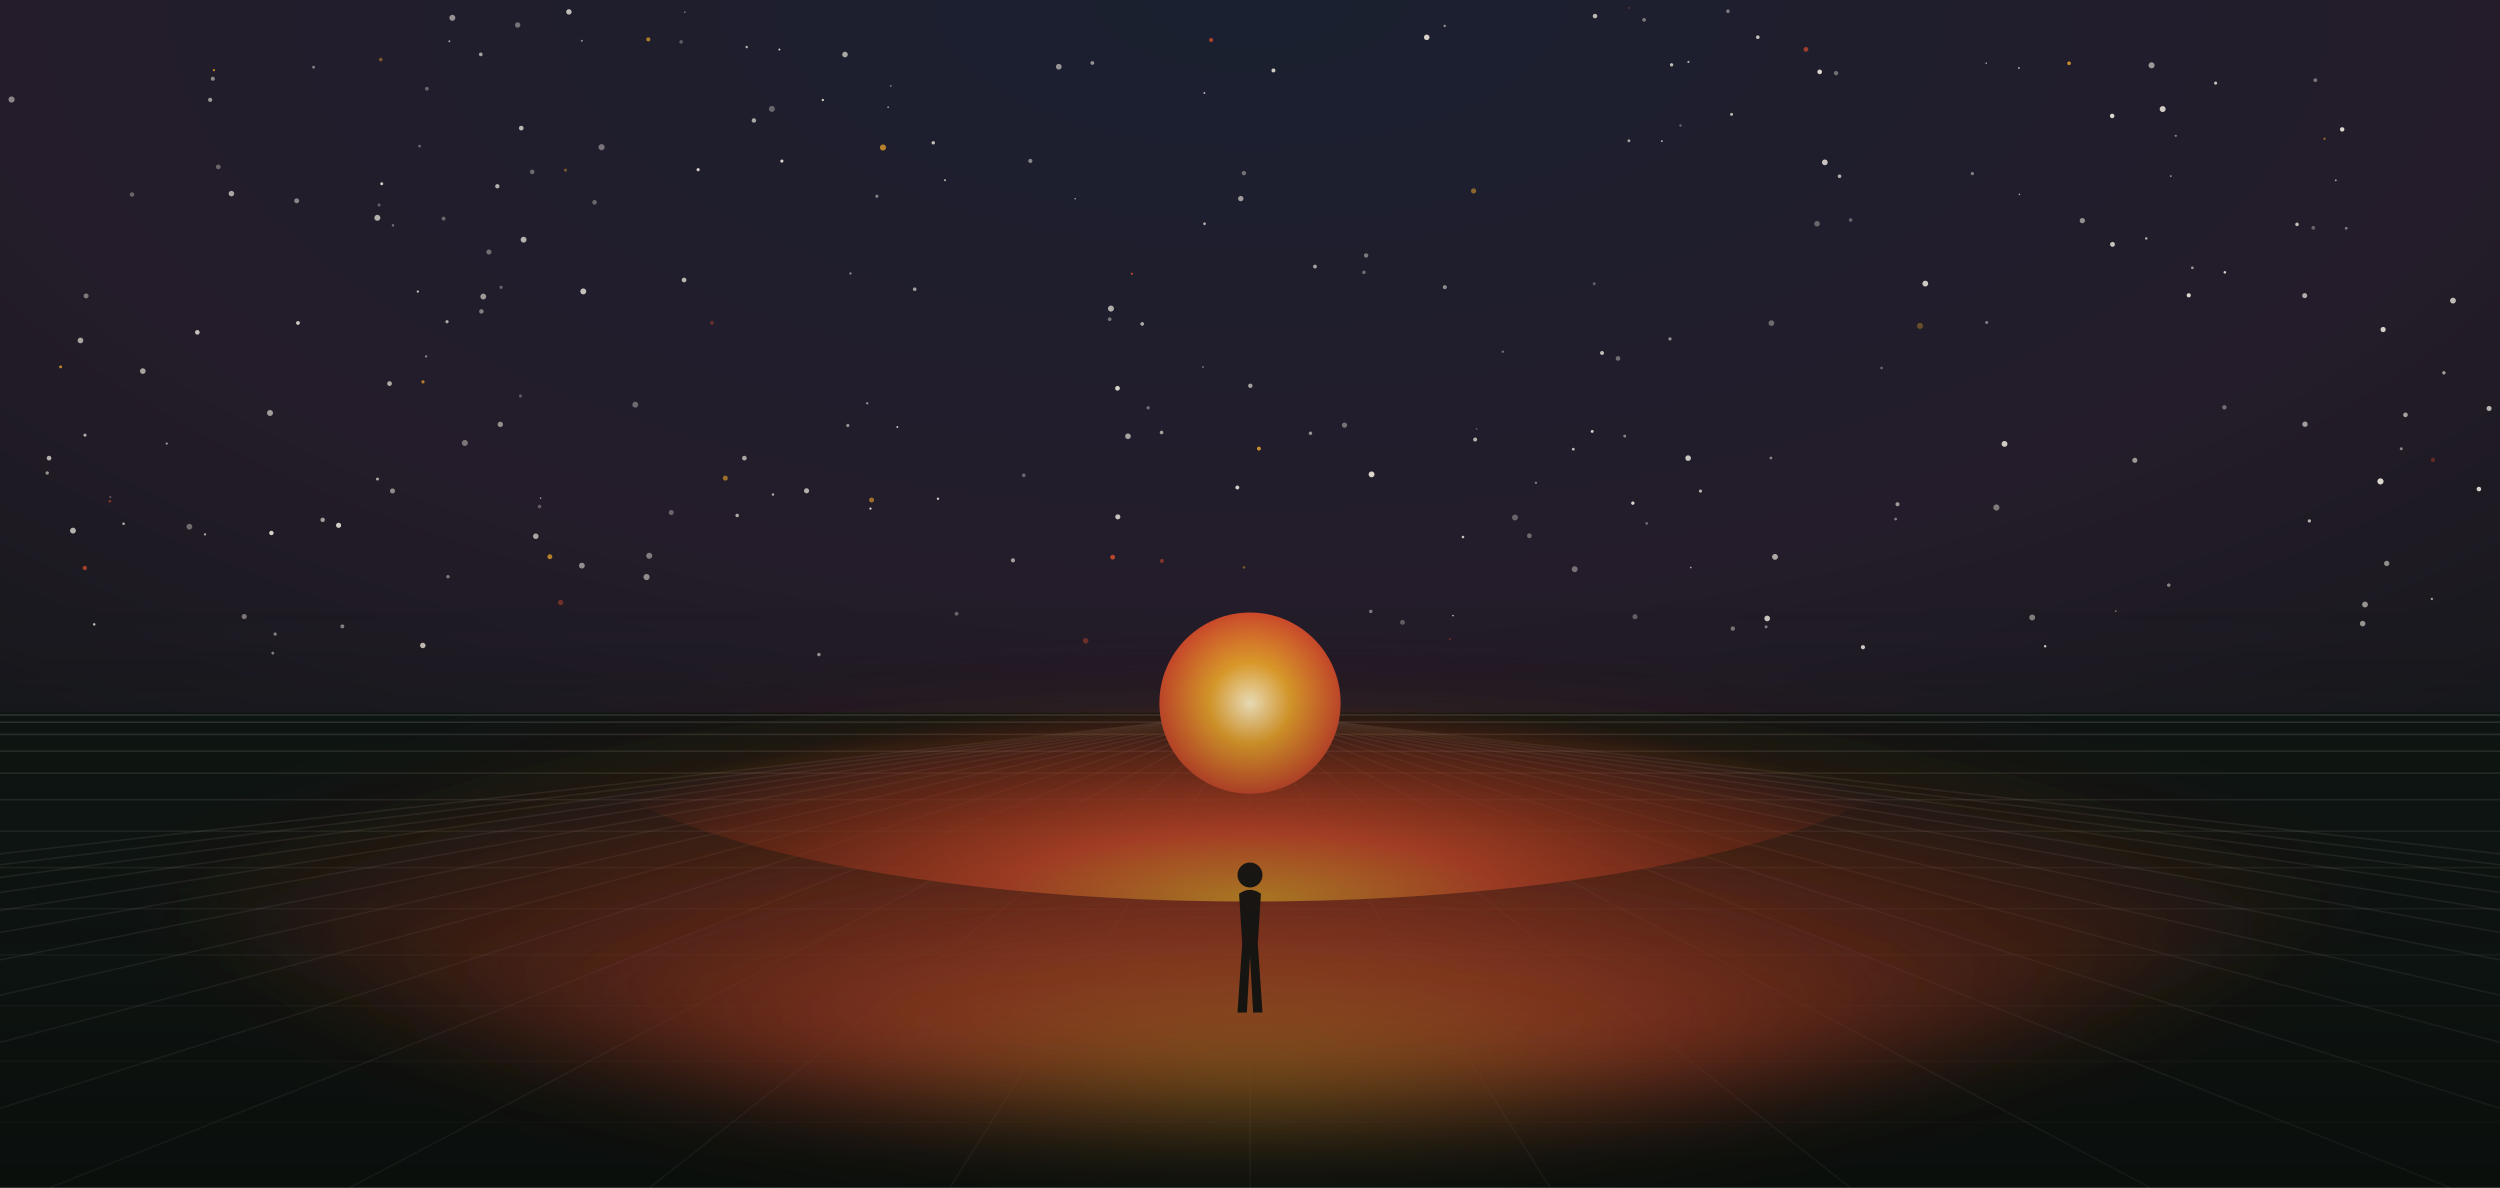
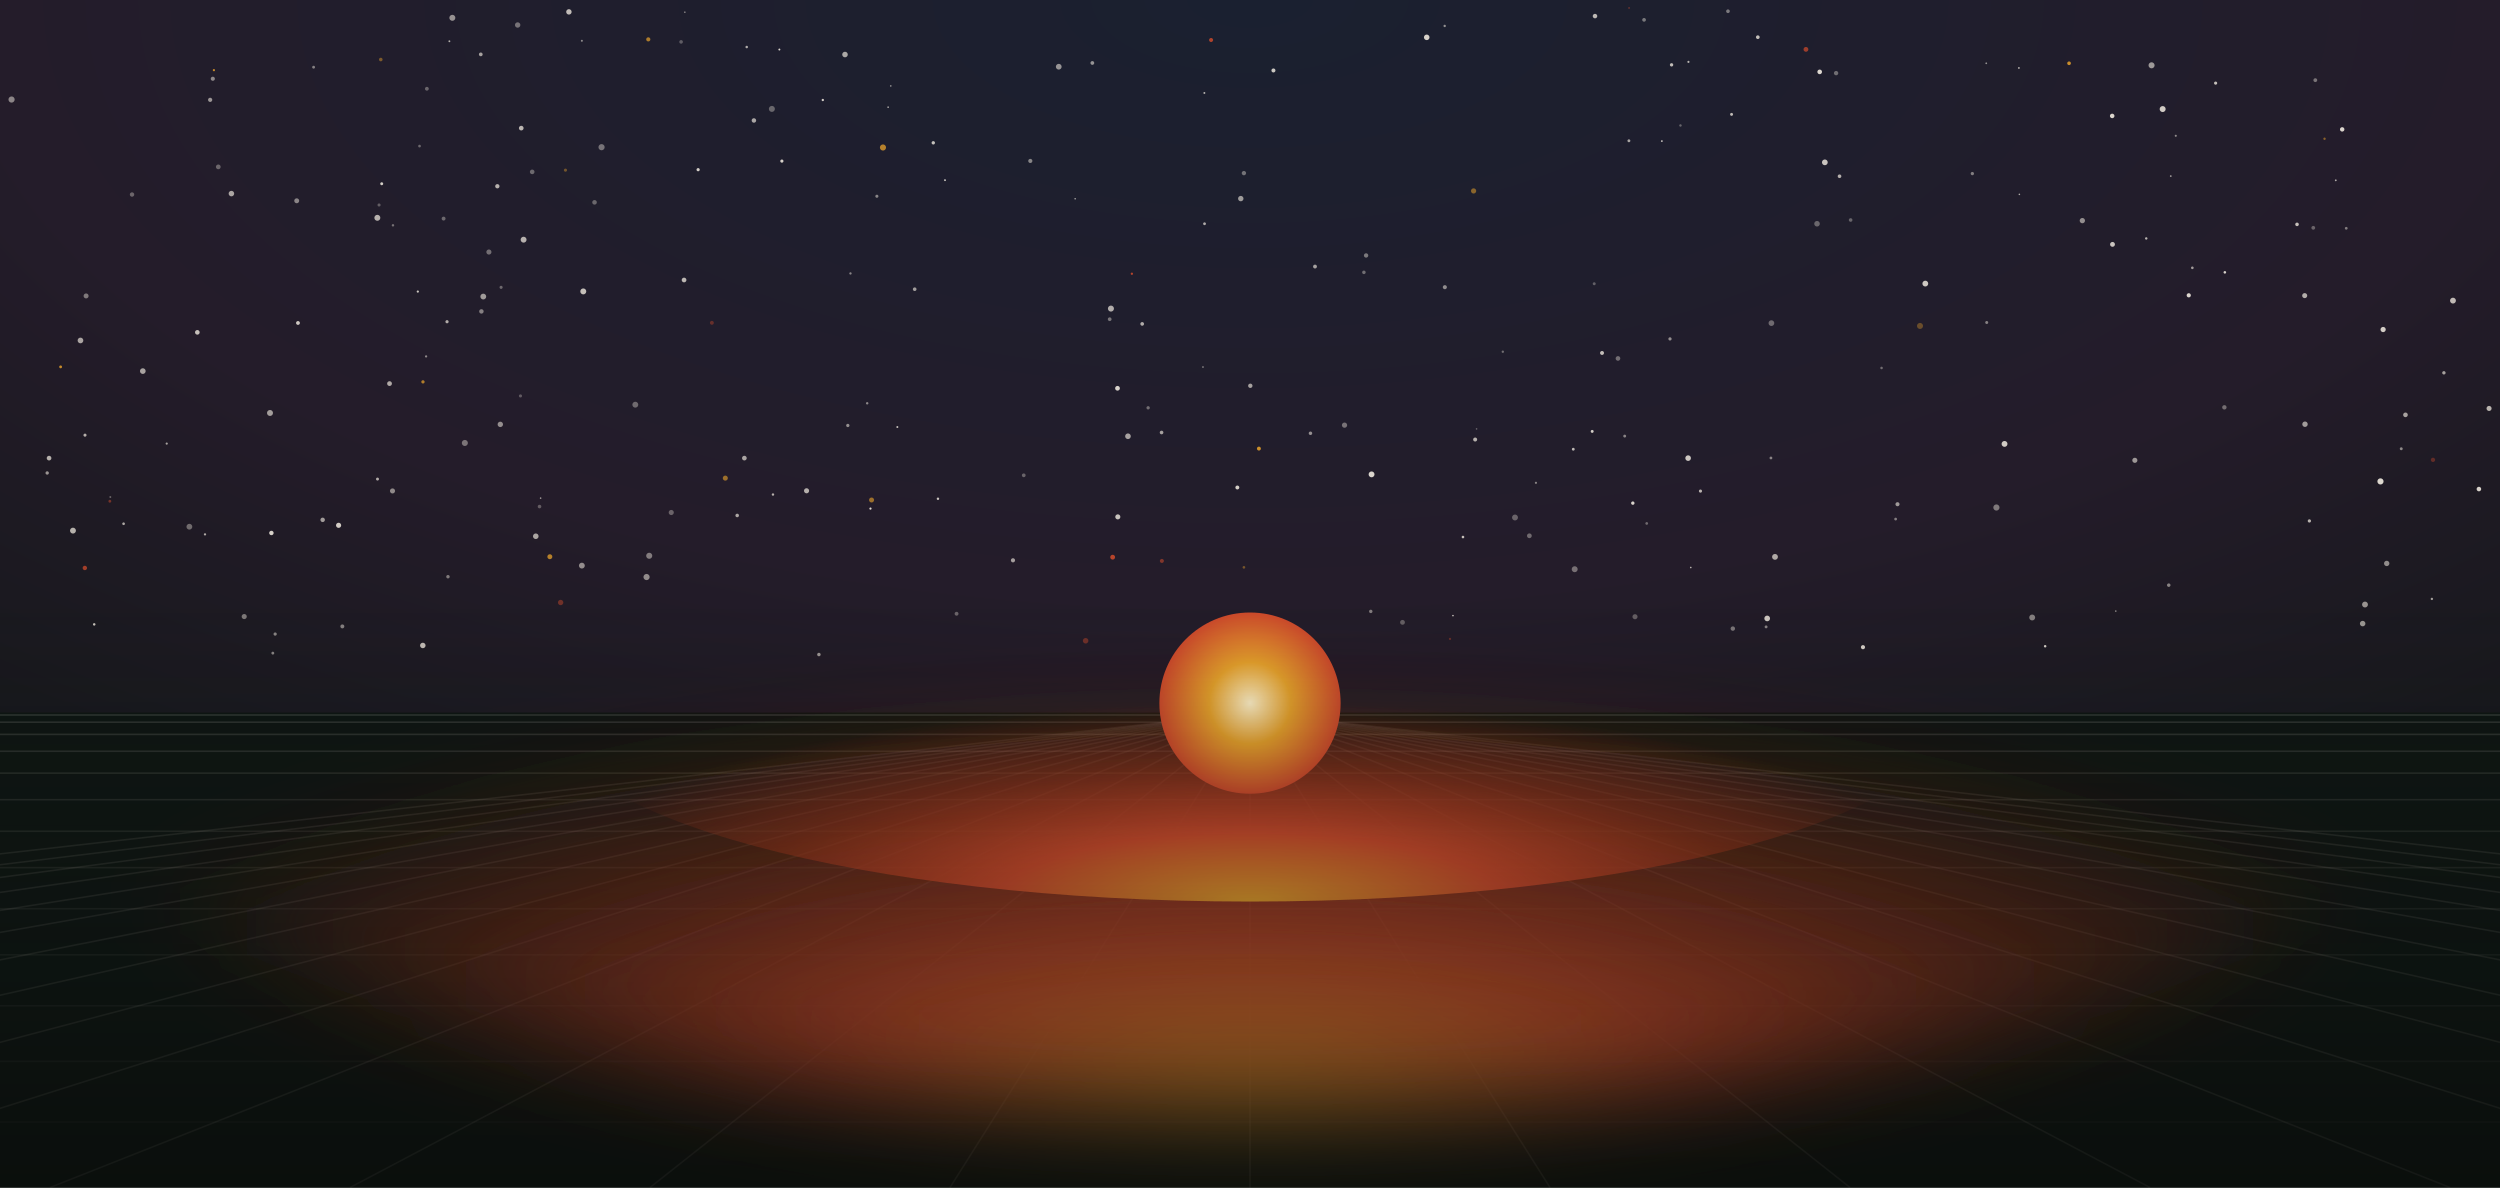
<svg xmlns="http://www.w3.org/2000/svg" width="1600" height="760" viewBox="0 0 1600 760" preserveAspectRatio="xMidYMid slice">
  <defs>
    <radialGradient id="sky" cx="50%" cy="0%" r="120%">
      <stop offset="0%" stop-color="#1A2030" />
      <stop offset="42%" stop-color="#241C2A" />
      <stop offset="82%" stop-color="#0E1512" />
    </radialGradient>
    <radialGradient id="glow" cx="50%" cy="100%" r="70%">
      <stop offset="0%" stop-color="#E6A12B" />
      <stop offset="26%" stop-color="#CE4A2B" />
      <stop offset="52%" stop-color="#A6371C" stop-opacity="0.5" />
      <stop offset="75%" stop-color="#A6371C" stop-opacity="0" />
    </radialGradient>
    <radialGradient id="sun" cx="50%" cy="50%" r="50%">
      <stop offset="0%" stop-color="#FFEFC6" />
      <stop offset="45%" stop-color="#E6A12B" />
      <stop offset="100%" stop-color="#CE4A2B" />
    </radialGradient>
    <linearGradient id="vig" x1="0" y1="0" x2="0" y2="1">
      <stop offset="50%" stop-color="#0E1512" stop-opacity="0" />
      <stop offset="100%" stop-color="#070908" stop-opacity="0.55" />
    </linearGradient>
    <filter id="soft" x="-30%" y="-30%" width="160%" height="160%">
      <feGaussianBlur stdDeviation="30" />
    </filter>
  </defs>
  <rect width="1600" height="760" fill="url(#sky)" />
  <g>
    <circle cx="1136.0" cy="356.4" r="1.87" fill="#F4EEE3" opacity="0.67" />
    <circle cx="361.9" cy="108.9" r="1.0" fill="#E6A12B" opacity="0.42" />
    <circle cx="446.8" cy="108.6" r="1.03" fill="#F4EEE3" opacity="0.85" />
    <circle cx="1039.8" cy="279.1" r="0.92" fill="#F4EEE3" opacity="0.5" />
    <circle cx="131.2" cy="342.0" r="0.73" fill="#F4EEE3" opacity="0.68" />
    <circle cx="1162.9" cy="143.2" r="1.79" fill="#F4EEE3" opacity="0.35" />
    <circle cx="406.6" cy="259.0" r="1.89" fill="#F4EEE3" opacity="0.37" />
    <circle cx="1007.8" cy="364.3" r="1.91" fill="#F4EEE3" opacity="0.4" />
    <circle cx="897.6" cy="398.3" r="1.54" fill="#F4EEE3" opacity="0.32" />
    <circle cx="969.6" cy="331.2" r="1.89" fill="#F4EEE3" opacity="0.34" />
    <circle cx="1525.2" cy="210.9" r="1.68" fill="#F4EEE3" opacity="0.84" />
    <circle cx="1384.1" cy="69.8" r="1.92" fill="#F4EEE3" opacity="0.83" />
    <circle cx="1262.3" cy="111.1" r="1.06" fill="#F4EEE3" opacity="0.46" />
    <circle cx="216.7" cy="336.2" r="1.65" fill="#F4EEE3" opacity="0.84" />
    <circle cx="1155.8" cy="31.6" r="1.54" fill="#CE4A2B" opacity="0.72" />
    <circle cx="1418.0" cy="53.2" r="1.01" fill="#F4EEE3" opacity="0.78" />
    <circle cx="415.5" cy="355.7" r="1.95" fill="#F4EEE3" opacity="0.46" />
    <circle cx="346.0" cy="318.8" r="0.53" fill="#F4EEE3" opacity="0.64" />
    <circle cx="1569.9" cy="192.4" r="1.88" fill="#F4EEE3" opacity="0.75" />
    <circle cx="655.2" cy="304.2" r="1.2" fill="#F4EEE3" opacity="0.34" />
    <circle cx="688.1" cy="127.2" r="0.52" fill="#F4EEE3" opacity="0.65" />
    <circle cx="251.5" cy="144.2" r="0.78" fill="#F4EEE3" opacity="0.41" />
    <circle cx="1068.8" cy="216.9" r="1.04" fill="#F4EEE3" opacity="0.54" />
    <circle cx="715.4" cy="330.8" r="1.63" fill="#F4EEE3" opacity="0.79" />
    <circle cx="796.1" cy="363.1" r="0.85" fill="#E6A12B" opacity="0.43" />
    <circle cx="189.9" cy="128.5" r="1.58" fill="#F4EEE3" opacity="0.5" />
    <circle cx="561.2" cy="125.6" r="0.99" fill="#F4EEE3" opacity="0.5" />
    <circle cx="136.9" cy="44.9" r="0.71" fill="#E6A12B" opacity="0.84" />
    <circle cx="1351.8" cy="74.2" r="1.45" fill="#F4EEE3" opacity="0.88" />
    <circle cx="358.8" cy="385.6" r="1.72" fill="#CE4A2B" opacity="0.46" />
    <circle cx="7.4" cy="63.7" r="1.98" fill="#F4EEE3" opacity="0.5" />
    <circle cx="1487.7" cy="88.8" r="0.77" fill="#E6A12B" opacity="0.52" />
    <circle cx="241.6" cy="306.6" r="0.95" fill="#F4EEE3" opacity="0.69" />
    <circle cx="540.8" cy="34.9" r="1.78" fill="#F4EEE3" opacity="0.66" />
    <circle cx="731.0" cy="207.3" r="1.18" fill="#F4EEE3" opacity="0.68" />
    <circle cx="342.9" cy="343.2" r="1.79" fill="#F4EEE3" opacity="0.65" />
    <circle cx="270.6" cy="413.1" r="1.76" fill="#F4EEE3" opacity="0.77" />
    <circle cx="815.0" cy="45.1" r="1.29" fill="#F4EEE3" opacity="0.81" />
    <circle cx="796.1" cy="110.8" r="1.39" fill="#F4EEE3" opacity="0.4" />
    <circle cx="929.9" cy="394.0" r="0.51" fill="#F4EEE3" opacity="0.87" />
    <circle cx="273.2" cy="56.8" r="1.22" fill="#F4EEE3" opacity="0.35" />
    <circle cx="134.5" cy="63.9" r="1.35" fill="#F4EEE3" opacity="0.58" />
    <circle cx="1052.2" cy="12.7" r="1.19" fill="#F4EEE3" opacity="0.43" />
    <circle cx="838.7" cy="277.3" r="1.12" fill="#F4EEE3" opacity="0.55" />
    <circle cx="91.4" cy="237.5" r="1.82" fill="#F4EEE3" opacity="0.64" />
    <circle cx="770.9" cy="143.2" r="0.9" fill="#F4EEE3" opacity="0.68" />
    <circle cx="1045.0" cy="322.0" r="1.09" fill="#F4EEE3" opacity="0.87" />
    <circle cx="800.2" cy="246.9" r="1.4" fill="#F4EEE3" opacity="0.63" />
    <circle cx="219.1" cy="400.9" r="1.27" fill="#F4EEE3" opacity="0.49" />
    <circle cx="1025.3" cy="225.9" r="1.27" fill="#F4EEE3" opacity="0.76" />
    <circle cx="794.1" cy="127.1" r="1.73" fill="#F4EEE3" opacity="0.6" />
    <circle cx="1130.3" cy="401.2" r="0.93" fill="#F4EEE3" opacity="0.49" />
    <circle cx="913.1" cy="23.9" r="1.78" fill="#F4EEE3" opacity="0.86" />
    <circle cx="206.5" cy="332.7" r="1.43" fill="#F4EEE3" opacity="0.61" />
    <circle cx="437.8" cy="179.2" r="1.51" fill="#F4EEE3" opacity="0.74" />
    <circle cx="841.6" cy="170.6" r="1.24" fill="#F4EEE3" opacity="0.63" />
    <circle cx="770.8" cy="59.5" r="0.63" fill="#F4EEE3" opacity="0.7" />
    <circle cx="1475.0" cy="189.2" r="1.62" fill="#F4EEE3" opacity="0.69" />
    <circle cx="944.1" cy="281.3" r="1.28" fill="#F4EEE3" opacity="0.71" />
    <circle cx="1020.3" cy="181.6" r="0.95" fill="#F4EEE3" opacity="0.32" />
    <circle cx="1175.1" cy="46.8" r="1.4" fill="#F4EEE3" opacity="0.38" />
    <circle cx="1354.1" cy="391.1" r="0.53" fill="#F4EEE3" opacity="0.55" />
    <circle cx="1088.3" cy="314.3" r="1.01" fill="#F4EEE3" opacity="0.72" />
    <circle cx="1271.5" cy="206.4" r="0.96" fill="#F4EEE3" opacity="0.48" />
    <circle cx="604.8" cy="115.3" r="0.61" fill="#F4EEE3" opacity="0.82" />
    <circle cx="1108.2" cy="73.2" r="0.95" fill="#F4EEE3" opacity="0.75" />
    <circle cx="297.5" cy="283.5" r="1.94" fill="#F4EEE3" opacity="0.42" />
    <circle cx="429.6" cy="328.0" r="1.64" fill="#F4EEE3" opacity="0.34" />
    <circle cx="1213.2" cy="332.2" r="0.89" fill="#F4EEE3" opacity="0.47" />
    <circle cx="1586.5" cy="313.0" r="1.46" fill="#F4EEE3" opacity="0.87" />
    <circle cx="961.8" cy="225.1" r="0.75" fill="#F4EEE3" opacity="0.39" />
    <circle cx="1536.8" cy="287.2" r="0.94" fill="#F4EEE3" opacity="0.52" />
    <circle cx="471.8" cy="329.9" r="1.14" fill="#F4EEE3" opacity="0.66" />
    <circle cx="734.8" cy="261.0" r="1.07" fill="#F4EEE3" opacity="0.39" />
    <circle cx="612.2" cy="392.8" r="1.24" fill="#F4EEE3" opacity="0.35" />
    <circle cx="286.7" cy="369.1" r="1.11" fill="#F4EEE3" opacity="0.45" />
    <circle cx="1481.8" cy="51.3" r="1.22" fill="#F4EEE3" opacity="0.42" />
    <circle cx="172.8" cy="264.3" r="1.92" fill="#F4EEE3" opacity="0.61" />
    <circle cx="1164.6" cy="46.0" r="1.49" fill="#F4EEE3" opacity="0.89" />
    <circle cx="136.2" cy="50.4" r="1.32" fill="#F4EEE3" opacity="0.51" />
    <circle cx="351.9" cy="356.3" r="1.59" fill="#E6A12B" opacity="0.75" />
    <circle cx="38.8" cy="234.8" r="0.91" fill="#E6A12B" opacity="0.83" />
    <circle cx="31.4" cy="293.2" r="1.5" fill="#F4EEE3" opacity="0.71" />
    <circle cx="1282.9" cy="284.1" r="1.88" fill="#F4EEE3" opacity="0.83" />
    <circle cx="242.6" cy="131.2" r="0.99" fill="#F4EEE3" opacity="0.31" />
    <circle cx="1300.6" cy="395.2" r="1.89" fill="#F4EEE3" opacity="0.48" />
    <circle cx="1499.0" cy="82.8" r="1.42" fill="#F4EEE3" opacity="0.88" />
    <circle cx="309.3" cy="189.8" r="1.86" fill="#F4EEE3" opacity="0.6" />
    <circle cx="877.3" cy="391.3" r="1.1" fill="#F4EEE3" opacity="0.46" />
    <circle cx="1133.7" cy="206.8" r="1.83" fill="#F4EEE3" opacity="0.37" />
    <circle cx="372.4" cy="26.1" r="0.64" fill="#F4EEE3" opacity="0.53" />
    <circle cx="494.7" cy="316.5" r="0.78" fill="#F4EEE3" opacity="0.71" />
    <circle cx="320.2" cy="271.6" r="1.73" fill="#F4EEE3" opacity="0.54" />
    <circle cx="565.1" cy="94.4" r="1.96" fill="#E6A12B" opacity="0.76" />
    <circle cx="286.1" cy="205.9" r="1.03" fill="#F4EEE3" opacity="0.68" />
    <circle cx="791.9" cy="312.0" r="1.26" fill="#F4EEE3" opacity="0.85" />
    <circle cx="1020.8" cy="10.3" r="1.45" fill="#F4EEE3" opacity="0.74" />
    <circle cx="385.0" cy="94.2" r="1.98" fill="#F4EEE3" opacity="0.41" />
    <circle cx="1082.1" cy="363.2" r="0.54" fill="#F4EEE3" opacity="0.73" />
    <circle cx="272.7" cy="228.1" r="0.72" fill="#F4EEE3" opacity="0.52" />
    <circle cx="924.6" cy="16.6" r="0.77" fill="#F4EEE3" opacity="0.55" />
    <circle cx="1324.2" cy="40.5" r="1.18" fill="#E6A12B" opacity="0.85" />
    <circle cx="54.3" cy="363.5" r="1.41" fill="#CE4A2B" opacity="0.75" />
    <circle cx="438.3" cy="7.8" r="0.51" fill="#F4EEE3" opacity="0.56" />
    <circle cx="51.5" cy="217.9" r="1.82" fill="#F4EEE3" opacity="0.65" />
    <circle cx="498.8" cy="31.7" r="0.63" fill="#F4EEE3" opacity="0.88" />
    <circle cx="659.4" cy="103.0" r="1.33" fill="#F4EEE3" opacity="0.49" />
    <circle cx="597.3" cy="91.4" r="1.09" fill="#F4EEE3" opacity="0.78" />
    <circle cx="139.7" cy="106.8" r="1.52" fill="#F4EEE3" opacity="0.35" />
    <circle cx="121.2" cy="337.1" r="1.86" fill="#F4EEE3" opacity="0.38" />
    <circle cx="1494.9" cy="115.4" r="0.6" fill="#F4EEE3" opacity="0.69" />
    <circle cx="710.2" cy="204.3" r="1.2" fill="#F4EEE3" opacity="0.42" />
    <circle cx="557.1" cy="325.5" r="0.71" fill="#F4EEE3" opacity="0.89" />
    <circle cx="1277.7" cy="324.8" r="1.98" fill="#F4EEE3" opacity="0.44" />
    <circle cx="743.6" cy="359.0" r="1.29" fill="#CE4A2B" opacity="0.55" />
    <circle cx="500.4" cy="103.1" r="1.02" fill="#F4EEE3" opacity="0.86" />
    <circle cx="79.1" cy="335.2" r="0.86" fill="#F4EEE3" opacity="0.67" />
    <circle cx="373.3" cy="186.5" r="1.91" fill="#F4EEE3" opacity="0.77" />
    <circle cx="84.5" cy="124.5" r="1.41" fill="#F4EEE3" opacity="0.35" />
    <circle cx="1232.2" cy="181.5" r="1.86" fill="#F4EEE3" opacity="0.82" />
    <circle cx="1332.7" cy="141.2" r="1.7" fill="#F4EEE3" opacity="0.54" />
    <circle cx="1042.6" cy="5.1" r="0.51" fill="#CE4A2B" opacity="0.6" />
    <circle cx="70.6" cy="318.1" r="0.61" fill="#F4EEE3" opacity="0.37" />
    <circle cx="555.0" cy="258.1" r="0.78" fill="#F4EEE3" opacity="0.51" />
    <circle cx="308.1" cy="199.3" r="1.43" fill="#F4EEE3" opacity="0.47" />
    <circle cx="1527.5" cy="360.6" r="1.72" fill="#F4EEE3" opacity="0.54" />
    <circle cx="1373.6" cy="152.6" r="0.78" fill="#F4EEE3" opacity="0.72" />
    <circle cx="1214.4" cy="322.7" r="1.31" fill="#F4EEE3" opacity="0.6" />
    <circle cx="936.3" cy="343.7" r="0.84" fill="#F4EEE3" opacity="0.79" />
    <circle cx="721.9" cy="279.2" r="1.81" fill="#F4EEE3" opacity="0.64" />
    <circle cx="694.8" cy="410.1" r="1.77" fill="#CE4A2B" opacity="0.45" />
    <circle cx="30.2" cy="302.7" r="1.08" fill="#F4EEE3" opacity="0.58" />
    <circle cx="333.1" cy="253.4" r="1.0" fill="#F4EEE3" opacity="0.3" />
    <circle cx="482.5" cy="77.1" r="1.44" fill="#F4EEE3" opacity="0.66" />
    <circle cx="542.6" cy="272.3" r="1.06" fill="#F4EEE3" opacity="0.55" />
    <circle cx="340.6" cy="110.0" r="1.48" fill="#F4EEE3" opacity="0.36" />
    <circle cx="711.0" cy="197.5" r="1.93" fill="#F4EEE3" opacity="0.69" />
    <circle cx="1006.9" cy="287.5" r="0.91" fill="#F4EEE3" opacity="0.75" />
    <circle cx="877.8" cy="303.6" r="1.88" fill="#F4EEE3" opacity="0.88" />
    <circle cx="1513.6" cy="386.9" r="1.88" fill="#F4EEE3" opacity="0.58" />
    <circle cx="1556.4" cy="383.3" r="0.76" fill="#F4EEE3" opacity="0.63" />
    <circle cx="477.9" cy="30.1" r="0.81" fill="#F4EEE3" opacity="0.69" />
    <circle cx="1423.6" cy="260.7" r="1.41" fill="#F4EEE3" opacity="0.39" />
    <circle cx="724.4" cy="175.2" r="0.74" fill="#CE4A2B" opacity="0.85" />
    <circle cx="874.3" cy="163.5" r="1.4" fill="#F4EEE3" opacity="0.44" />
    <circle cx="574.3" cy="273.3" r="0.64" fill="#F4EEE3" opacity="0.77" />
    <circle cx="244.3" cy="117.6" r="0.95" fill="#F4EEE3" opacity="0.84" />
    <circle cx="600.3" cy="319.2" r="0.79" fill="#F4EEE3" opacity="0.8" />
    <circle cx="699.1" cy="40.3" r="1.21" fill="#F4EEE3" opacity="0.56" />
    <circle cx="249.3" cy="245.5" r="1.54" fill="#F4EEE3" opacity="0.67" />
    <circle cx="1389.3" cy="112.7" r="0.59" fill="#F4EEE3" opacity="0.61" />
    <circle cx="331.3" cy="16.0" r="1.73" fill="#F4EEE3" opacity="0.41" />
    <circle cx="872.9" cy="174.3" r="1.13" fill="#F4EEE3" opacity="0.38" />
    <circle cx="174.6" cy="418.0" r="0.92" fill="#F4EEE3" opacity="0.51" />
    <circle cx="1204.2" cy="235.5" r="0.82" fill="#F4EEE3" opacity="0.38" />
    <circle cx="648.3" cy="358.6" r="1.34" fill="#F4EEE3" opacity="0.62" />
    <circle cx="289.5" cy="11.4" r="1.92" fill="#F4EEE3" opacity="0.56" />
    <circle cx="251.2" cy="314.2" r="1.63" fill="#F4EEE3" opacity="0.52" />
    <circle cx="1308.9" cy="413.6" r="0.8" fill="#F4EEE3" opacity="0.85" />
    <circle cx="267.4" cy="186.6" r="0.71" fill="#F4EEE3" opacity="0.81" />
    <circle cx="805.7" cy="287.1" r="1.26" fill="#E6A12B" opacity="0.87" />
    <circle cx="1388.0" cy="374.5" r="1.12" fill="#F4EEE3" opacity="0.5" />
    <circle cx="241.5" cy="139.4" r="1.91" fill="#F4EEE3" opacity="0.71" />
    <circle cx="1400.8" cy="189.0" r="1.35" fill="#F4EEE3" opacity="0.89" />
    <circle cx="1019.0" cy="276.1" r="0.94" fill="#F4EEE3" opacity="0.84" />
    <circle cx="345.3" cy="324.2" r="1.15" fill="#F4EEE3" opacity="0.31" />
    <circle cx="570.1" cy="55.0" r="0.52" fill="#F4EEE3" opacity="0.62" />
    <circle cx="335.1" cy="153.4" r="1.89" fill="#F4EEE3" opacity="0.71" />
    <circle cx="712.1" cy="356.6" r="1.55" fill="#CE4A2B" opacity="0.86" />
    <circle cx="46.7" cy="339.6" r="1.89" fill="#F4EEE3" opacity="0.71" />
    <circle cx="1069.8" cy="41.5" r="1.08" fill="#F4EEE3" opacity="0.76" />
    <circle cx="1475.2" cy="271.5" r="1.74" fill="#F4EEE3" opacity="0.61" />
    <circle cx="1564.1" cy="238.6" r="1.09" fill="#F4EEE3" opacity="0.63" />
    <circle cx="156.3" cy="394.6" r="1.64" fill="#F4EEE3" opacity="0.45" />
    <circle cx="1167.9" cy="103.9" r="1.84" fill="#F4EEE3" opacity="0.8" />
    <circle cx="455.6" cy="206.6" r="1.25" fill="#CE4A2B" opacity="0.4" />
    <circle cx="928.0" cy="408.9" r="0.7" fill="#CE4A2B" opacity="0.41" />
    <circle cx="1523.5" cy="308.1" r="1.98" fill="#F4EEE3" opacity="0.89" />
    <circle cx="54.4" cy="278.5" r="0.99" fill="#F4EEE3" opacity="0.7" />
    <circle cx="318.3" cy="119.2" r="1.38" fill="#F4EEE3" opacity="0.71" />
    <circle cx="1075.5" cy="80.3" r="0.79" fill="#F4EEE3" opacity="0.34" />
    <circle cx="494.0" cy="69.7" r="1.93" fill="#F4EEE3" opacity="0.35" />
    <circle cx="60.3" cy="399.6" r="0.81" fill="#F4EEE3" opacity="0.79" />
    <circle cx="1557.1" cy="294.3" r="1.38" fill="#CE4A2B" opacity="0.38" />
    <circle cx="307.7" cy="34.8" r="1.2" fill="#F4EEE3" opacity="0.63" />
    <circle cx="287.6" cy="26.4" r="0.61" fill="#F4EEE3" opacity="0.7" />
    <circle cx="1501.6" cy="146.1" r="0.89" fill="#F4EEE3" opacity="0.46" />
    <circle cx="1228.8" cy="208.6" r="1.93" fill="#E6A12B" opacity="0.37" />
    <circle cx="1133.4" cy="293.1" r="0.9" fill="#F4EEE3" opacity="0.49" />
    <circle cx="1042.5" cy="90.1" r="0.93" fill="#F4EEE3" opacity="0.65" />
    <circle cx="190.7" cy="206.7" r="1.23" fill="#F4EEE3" opacity="0.82" />
    <circle cx="1131.0" cy="395.8" r="1.82" fill="#F4EEE3" opacity="0.82" />
    <circle cx="312.9" cy="161.3" r="1.64" fill="#F4EEE3" opacity="0.39" />
    <circle cx="526.6" cy="64.0" r="0.75" fill="#F4EEE3" opacity="0.84" />
    <circle cx="413.8" cy="369.3" r="1.98" fill="#F4EEE3" opacity="0.53" />
    <circle cx="1046.4" cy="394.7" r="1.63" fill="#F4EEE3" opacity="0.32" />
    <circle cx="769.9" cy="234.9" r="0.59" fill="#F4EEE3" opacity="0.47" />
    <circle cx="715.2" cy="248.5" r="1.52" fill="#F4EEE3" opacity="0.87" />
    <circle cx="176.1" cy="405.8" r="1.04" fill="#F4EEE3" opacity="0.51" />
    <circle cx="1053.9" cy="335.0" r="0.88" fill="#F4EEE3" opacity="0.37" />
    <circle cx="568.4" cy="68.6" r="0.55" fill="#F4EEE3" opacity="0.69" />
    <circle cx="1035.5" cy="229.4" r="1.49" fill="#F4EEE3" opacity="0.39" />
    <circle cx="1512.1" cy="399.1" r="1.76" fill="#F4EEE3" opacity="0.59" />
    <circle cx="106.7" cy="283.9" r="0.7" fill="#F4EEE3" opacity="0.64" />
    <circle cx="557.8" cy="320.0" r="1.6" fill="#E6A12B" opacity="0.62" />
    <circle cx="677.6" cy="42.7" r="1.84" fill="#F4EEE3" opacity="0.57" />
    <circle cx="1063.6" cy="90.3" r="0.6" fill="#F4EEE3" opacity="0.78" />
    <circle cx="476.4" cy="293.2" r="1.5" fill="#F4EEE3" opacity="0.65" />
    <circle cx="283.9" cy="139.9" r="1.25" fill="#F4EEE3" opacity="0.36" />
    <circle cx="372.4" cy="362.0" r="1.87" fill="#F4EEE3" opacity="0.54" />
    <circle cx="924.7" cy="183.8" r="1.31" fill="#F4EEE3" opacity="0.53" />
    <circle cx="464.2" cy="306.0" r="1.62" fill="#E6A12B" opacity="0.62" />
    <circle cx="1366.3" cy="294.6" r="1.64" fill="#F4EEE3" opacity="0.59" />
    <circle cx="435.9" cy="26.8" r="1.16" fill="#F4EEE3" opacity="0.3" />
    <circle cx="1352.0" cy="156.4" r="1.56" fill="#F4EEE3" opacity="0.8" />
    <circle cx="978.8" cy="342.9" r="1.53" fill="#F4EEE3" opacity="0.37" />
    <circle cx="743.4" cy="276.8" r="1.17" fill="#F4EEE3" opacity="0.63" />
    <circle cx="1480.5" cy="145.8" r="1.21" fill="#F4EEE3" opacity="0.34" />
    <circle cx="943.1" cy="122.2" r="1.67" fill="#E6A12B" opacity="0.54" />
    <circle cx="380.5" cy="129.5" r="1.47" fill="#F4EEE3" opacity="0.35" />
    <circle cx="983.0" cy="309.0" r="0.69" fill="#F4EEE3" opacity="0.5" />
    <circle cx="1392.5" cy="86.9" r="0.67" fill="#F4EEE3" opacity="0.53" />
    <circle cx="1080.6" cy="39.6" r="0.69" fill="#F4EEE3" opacity="0.72" />
    <circle cx="1593.0" cy="261.4" r="1.63" fill="#F4EEE3" opacity="0.72" />
    <circle cx="860.5" cy="272.1" r="1.68" fill="#F4EEE3" opacity="0.41" />
    <circle cx="1377.0" cy="41.8" r="1.94" fill="#F4EEE3" opacity="0.59" />
    <circle cx="243.7" cy="38.1" r="1.15" fill="#E6A12B" opacity="0.46" />
    <circle cx="1080.4" cy="293.2" r="1.8" fill="#F4EEE3" opacity="0.82" />
    <circle cx="1403.1" cy="171.4" r="0.85" fill="#F4EEE3" opacity="0.61" />
    <circle cx="268.5" cy="93.5" r="0.87" fill="#F4EEE3" opacity="0.36" />
    <circle cx="585.4" cy="185.1" r="1.17" fill="#F4EEE3" opacity="0.61" />
    <circle cx="1292.1" cy="43.5" r="0.56" fill="#F4EEE3" opacity="0.83" />
    <circle cx="200.7" cy="43.0" r="0.92" fill="#F4EEE3" opacity="0.48" />
    <circle cx="1109.0" cy="402.3" r="1.42" fill="#F4EEE3" opacity="0.43" />
    <circle cx="1177.3" cy="112.8" r="1.17" fill="#F4EEE3" opacity="0.7" />
    <circle cx="173.7" cy="341.1" r="1.42" fill="#F4EEE3" opacity="0.86" />
    <circle cx="1184.4" cy="140.8" r="1.16" fill="#F4EEE3" opacity="0.34" />
    <circle cx="1192.3" cy="414.2" r="1.33" fill="#F4EEE3" opacity="0.86" />
    <circle cx="320.7" cy="183.9" r="1.0" fill="#F4EEE3" opacity="0.36" />
    <circle cx="945.0" cy="274.5" r="0.52" fill="#F4EEE3" opacity="0.37" />
    <circle cx="1470.1" cy="143.6" r="1.15" fill="#F4EEE3" opacity="0.78" />
    <circle cx="775.1" cy="25.6" r="1.29" fill="#CE4A2B" opacity="0.82" />
    <circle cx="524.1" cy="418.9" r="1.12" fill="#F4EEE3" opacity="0.59" />
    <circle cx="544.3" cy="175.0" r="0.75" fill="#F4EEE3" opacity="0.49" />
    <circle cx="70.3" cy="320.8" r="0.91" fill="#CE4A2B" opacity="0.5" />
    <circle cx="55.1" cy="189.4" r="1.6" fill="#F4EEE3" opacity="0.44" />
    <circle cx="148.1" cy="123.9" r="1.77" fill="#F4EEE3" opacity="0.65" />
    <circle cx="1539.5" cy="265.5" r="1.49" fill="#F4EEE3" opacity="0.64" />
    <circle cx="1271.2" cy="40.5" r="0.58" fill="#F4EEE3" opacity="0.57" />
    <circle cx="414.9" cy="25.2" r="1.33" fill="#E6A12B" opacity="0.71" />
    <circle cx="516.2" cy="314.1" r="1.64" fill="#F4EEE3" opacity="0.7" />
    <circle cx="1105.9" cy="7.2" r="1.18" fill="#F4EEE3" opacity="0.44" />
    <circle cx="1478.0" cy="333.4" r="1.05" fill="#F4EEE3" opacity="0.72" />
    <circle cx="333.6" cy="82.0" r="1.5" fill="#F4EEE3" opacity="0.73" />
    <circle cx="1292.4" cy="124.4" r="0.52" fill="#F4EEE3" opacity="0.68" />
    <circle cx="270.7" cy="244.4" r="1.06" fill="#E6A12B" opacity="0.73" />
    <circle cx="1125.0" cy="23.8" r="1.19" fill="#F4EEE3" opacity="0.77" />
    <circle cx="364.1" cy="7.6" r="1.74" fill="#F4EEE3" opacity="0.76" />
    <circle cx="126.3" cy="212.7" r="1.49" fill="#F4EEE3" opacity="0.78" />
    <circle cx="1423.9" cy="174.3" r="0.83" fill="#F4EEE3" opacity="0.87" />
  </g>
  <rect x="0" y="456" width="1600" height="304" fill="#0E1512" />
  <g>
    <line x1="800.0" y1="456" x2="-1888.0" y2="760" stroke="#F4EEE3" stroke-opacity="0.10" stroke-width="1" />
    <line x1="800.0" y1="456" x2="-1696.0" y2="760" stroke="#F4EEE3" stroke-opacity="0.10" stroke-width="1" />
    <line x1="800.0" y1="456" x2="-1504.0" y2="760" stroke="#F4EEE3" stroke-opacity="0.10" stroke-width="1" />
    <line x1="800.0" y1="456" x2="-1312.0" y2="760" stroke="#F4EEE3" stroke-opacity="0.10" stroke-width="1" />
    <line x1="800.0" y1="456" x2="-1120.0" y2="760" stroke="#F4EEE3" stroke-opacity="0.10" stroke-width="1" />
    <line x1="800.0" y1="456" x2="-928.0" y2="760" stroke="#F4EEE3" stroke-opacity="0.10" stroke-width="1" />
    <line x1="800.0" y1="456" x2="-736.0" y2="760" stroke="#F4EEE3" stroke-opacity="0.10" stroke-width="1" />
    <line x1="800.0" y1="456" x2="-544.0" y2="760" stroke="#F4EEE3" stroke-opacity="0.10" stroke-width="1" />
    <line x1="800.0" y1="456" x2="-352.0" y2="760" stroke="#F4EEE3" stroke-opacity="0.10" stroke-width="1" />
    <line x1="800.0" y1="456" x2="-160.0" y2="760" stroke="#F4EEE3" stroke-opacity="0.10" stroke-width="1" />
    <line x1="800.0" y1="456" x2="32.0" y2="760" stroke="#F4EEE3" stroke-opacity="0.10" stroke-width="1" />
    <line x1="800.0" y1="456" x2="224.0" y2="760" stroke="#F4EEE3" stroke-opacity="0.10" stroke-width="1" />
    <line x1="800.0" y1="456" x2="416.0" y2="760" stroke="#F4EEE3" stroke-opacity="0.10" stroke-width="1" />
    <line x1="800.0" y1="456" x2="608.0" y2="760" stroke="#F4EEE3" stroke-opacity="0.10" stroke-width="1" />
    <line x1="800.0" y1="456" x2="800.0" y2="760" stroke="#F4EEE3" stroke-opacity="0.10" stroke-width="1" />
    <line x1="800.0" y1="456" x2="992.0" y2="760" stroke="#F4EEE3" stroke-opacity="0.10" stroke-width="1" />
    <line x1="800.0" y1="456" x2="1184.0" y2="760" stroke="#F4EEE3" stroke-opacity="0.10" stroke-width="1" />
    <line x1="800.0" y1="456" x2="1376.0" y2="760" stroke="#F4EEE3" stroke-opacity="0.10" stroke-width="1" />
    <line x1="800.0" y1="456" x2="1568.0" y2="760" stroke="#F4EEE3" stroke-opacity="0.10" stroke-width="1" />
    <line x1="800.0" y1="456" x2="1760.0" y2="760" stroke="#F4EEE3" stroke-opacity="0.10" stroke-width="1" />
    <line x1="800.0" y1="456" x2="1952.0" y2="760" stroke="#F4EEE3" stroke-opacity="0.10" stroke-width="1" />
    <line x1="800.0" y1="456" x2="2144.0" y2="760" stroke="#F4EEE3" stroke-opacity="0.10" stroke-width="1" />
    <line x1="800.0" y1="456" x2="2336.0" y2="760" stroke="#F4EEE3" stroke-opacity="0.10" stroke-width="1" />
    <line x1="800.0" y1="456" x2="2528.0" y2="760" stroke="#F4EEE3" stroke-opacity="0.10" stroke-width="1" />
    <line x1="800.0" y1="456" x2="2720.0" y2="760" stroke="#F4EEE3" stroke-opacity="0.10" stroke-width="1" />
    <line x1="800.0" y1="456" x2="2912.0" y2="760" stroke="#F4EEE3" stroke-opacity="0.10" stroke-width="1" />
    <line x1="800.0" y1="456" x2="3104.0" y2="760" stroke="#F4EEE3" stroke-opacity="0.10" stroke-width="1" />
    <line x1="800.0" y1="456" x2="3296.0" y2="760" stroke="#F4EEE3" stroke-opacity="0.10" stroke-width="1" />
    <line x1="800.0" y1="456" x2="3488.0" y2="760" stroke="#F4EEE3" stroke-opacity="0.10" stroke-width="1" />
    <line x1="0" y1="457.6" x2="1600" y2="457.6" stroke="#F4EEE3" stroke-opacity="0.151" stroke-width="1" />
    <line x1="0" y1="462.2" x2="1600" y2="462.2" stroke="#F4EEE3" stroke-opacity="0.141" stroke-width="1" />
    <line x1="0" y1="470.0" x2="1600" y2="470.0" stroke="#F4EEE3" stroke-opacity="0.132" stroke-width="1" />
    <line x1="0" y1="480.8" x2="1600" y2="480.8" stroke="#F4EEE3" stroke-opacity="0.123" stroke-width="1" />
    <line x1="0" y1="494.8" x2="1600" y2="494.8" stroke="#F4EEE3" stroke-opacity="0.114" stroke-width="1" />
    <line x1="0" y1="511.8" x2="1600" y2="511.8" stroke="#F4EEE3" stroke-opacity="0.104" stroke-width="1" />
    <line x1="0" y1="532.0" x2="1600" y2="532.0" stroke="#F4EEE3" stroke-opacity="0.095" stroke-width="1" />
    <line x1="0" y1="555.3" x2="1600" y2="555.3" stroke="#F4EEE3" stroke-opacity="0.086" stroke-width="1" />
    <line x1="0" y1="581.6" x2="1600" y2="581.6" stroke="#F4EEE3" stroke-opacity="0.076" stroke-width="1" />
    <line x1="0" y1="611.1" x2="1600" y2="611.1" stroke="#F4EEE3" stroke-opacity="0.067" stroke-width="1" />
    <line x1="0" y1="643.7" x2="1600" y2="643.7" stroke="#F4EEE3" stroke-opacity="0.058" stroke-width="1" />
    <line x1="0" y1="679.3" x2="1600" y2="679.3" stroke="#F4EEE3" stroke-opacity="0.049" stroke-width="1" />
    <line x1="0" y1="718.1" x2="1600" y2="718.1" stroke="#F4EEE3" stroke-opacity="0.039" stroke-width="1" />
    <line x1="0" y1="760.0" x2="1600" y2="760.0" stroke="#F4EEE3" stroke-opacity="0.03" stroke-width="1" />
  </g>
  <ellipse cx="800" cy="456" rx="800" ry="258" fill="url(#glow)" filter="url(#soft)" />
  <ellipse cx="800" cy="456" rx="448" ry="121" fill="url(#glow)" />
  <circle cx="800" cy="450" r="58" fill="url(#sun)" />
-   <g fill="#1D1815" transform="translate(791,552)">
-     <circle cx="9" cy="8" r="8" />
-     <path d="M2 20 Q9 15 16 20 L14 52 17 96 11 96 9 60 7 96 1 96 4 52 Z" />
-   </g>
  <rect width="1600" height="760" fill="url(#vig)" />
</svg>
